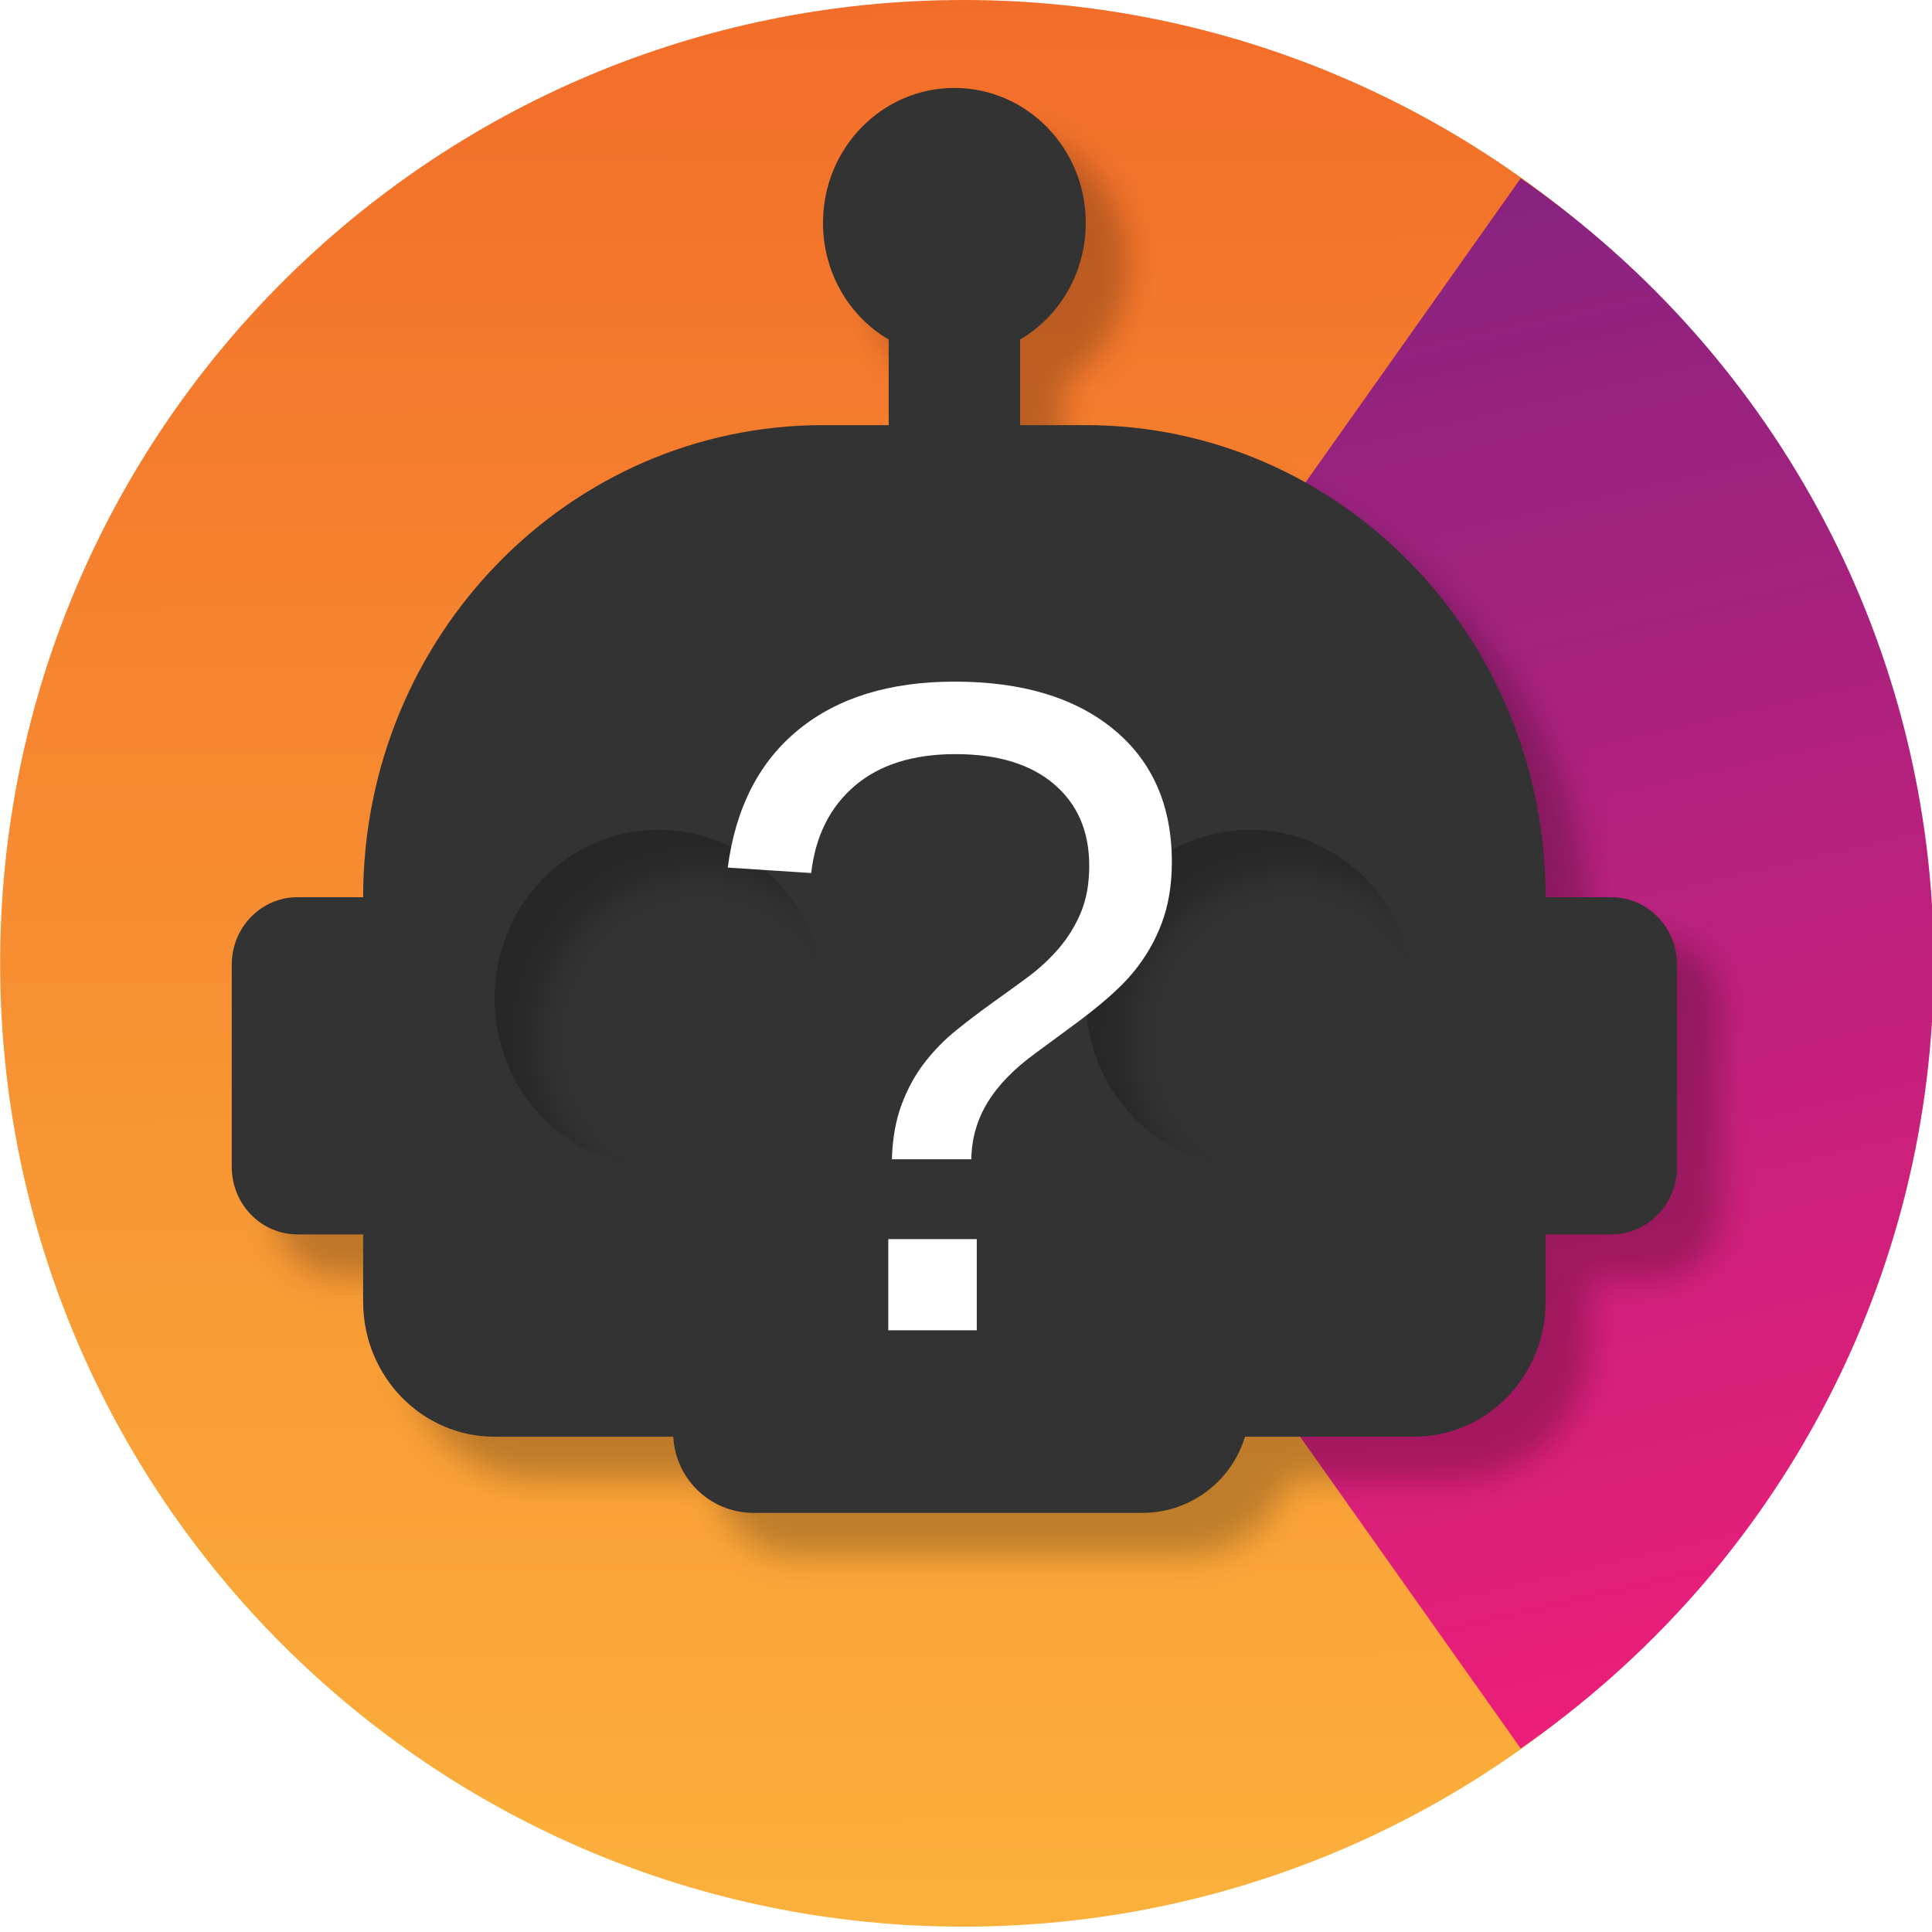
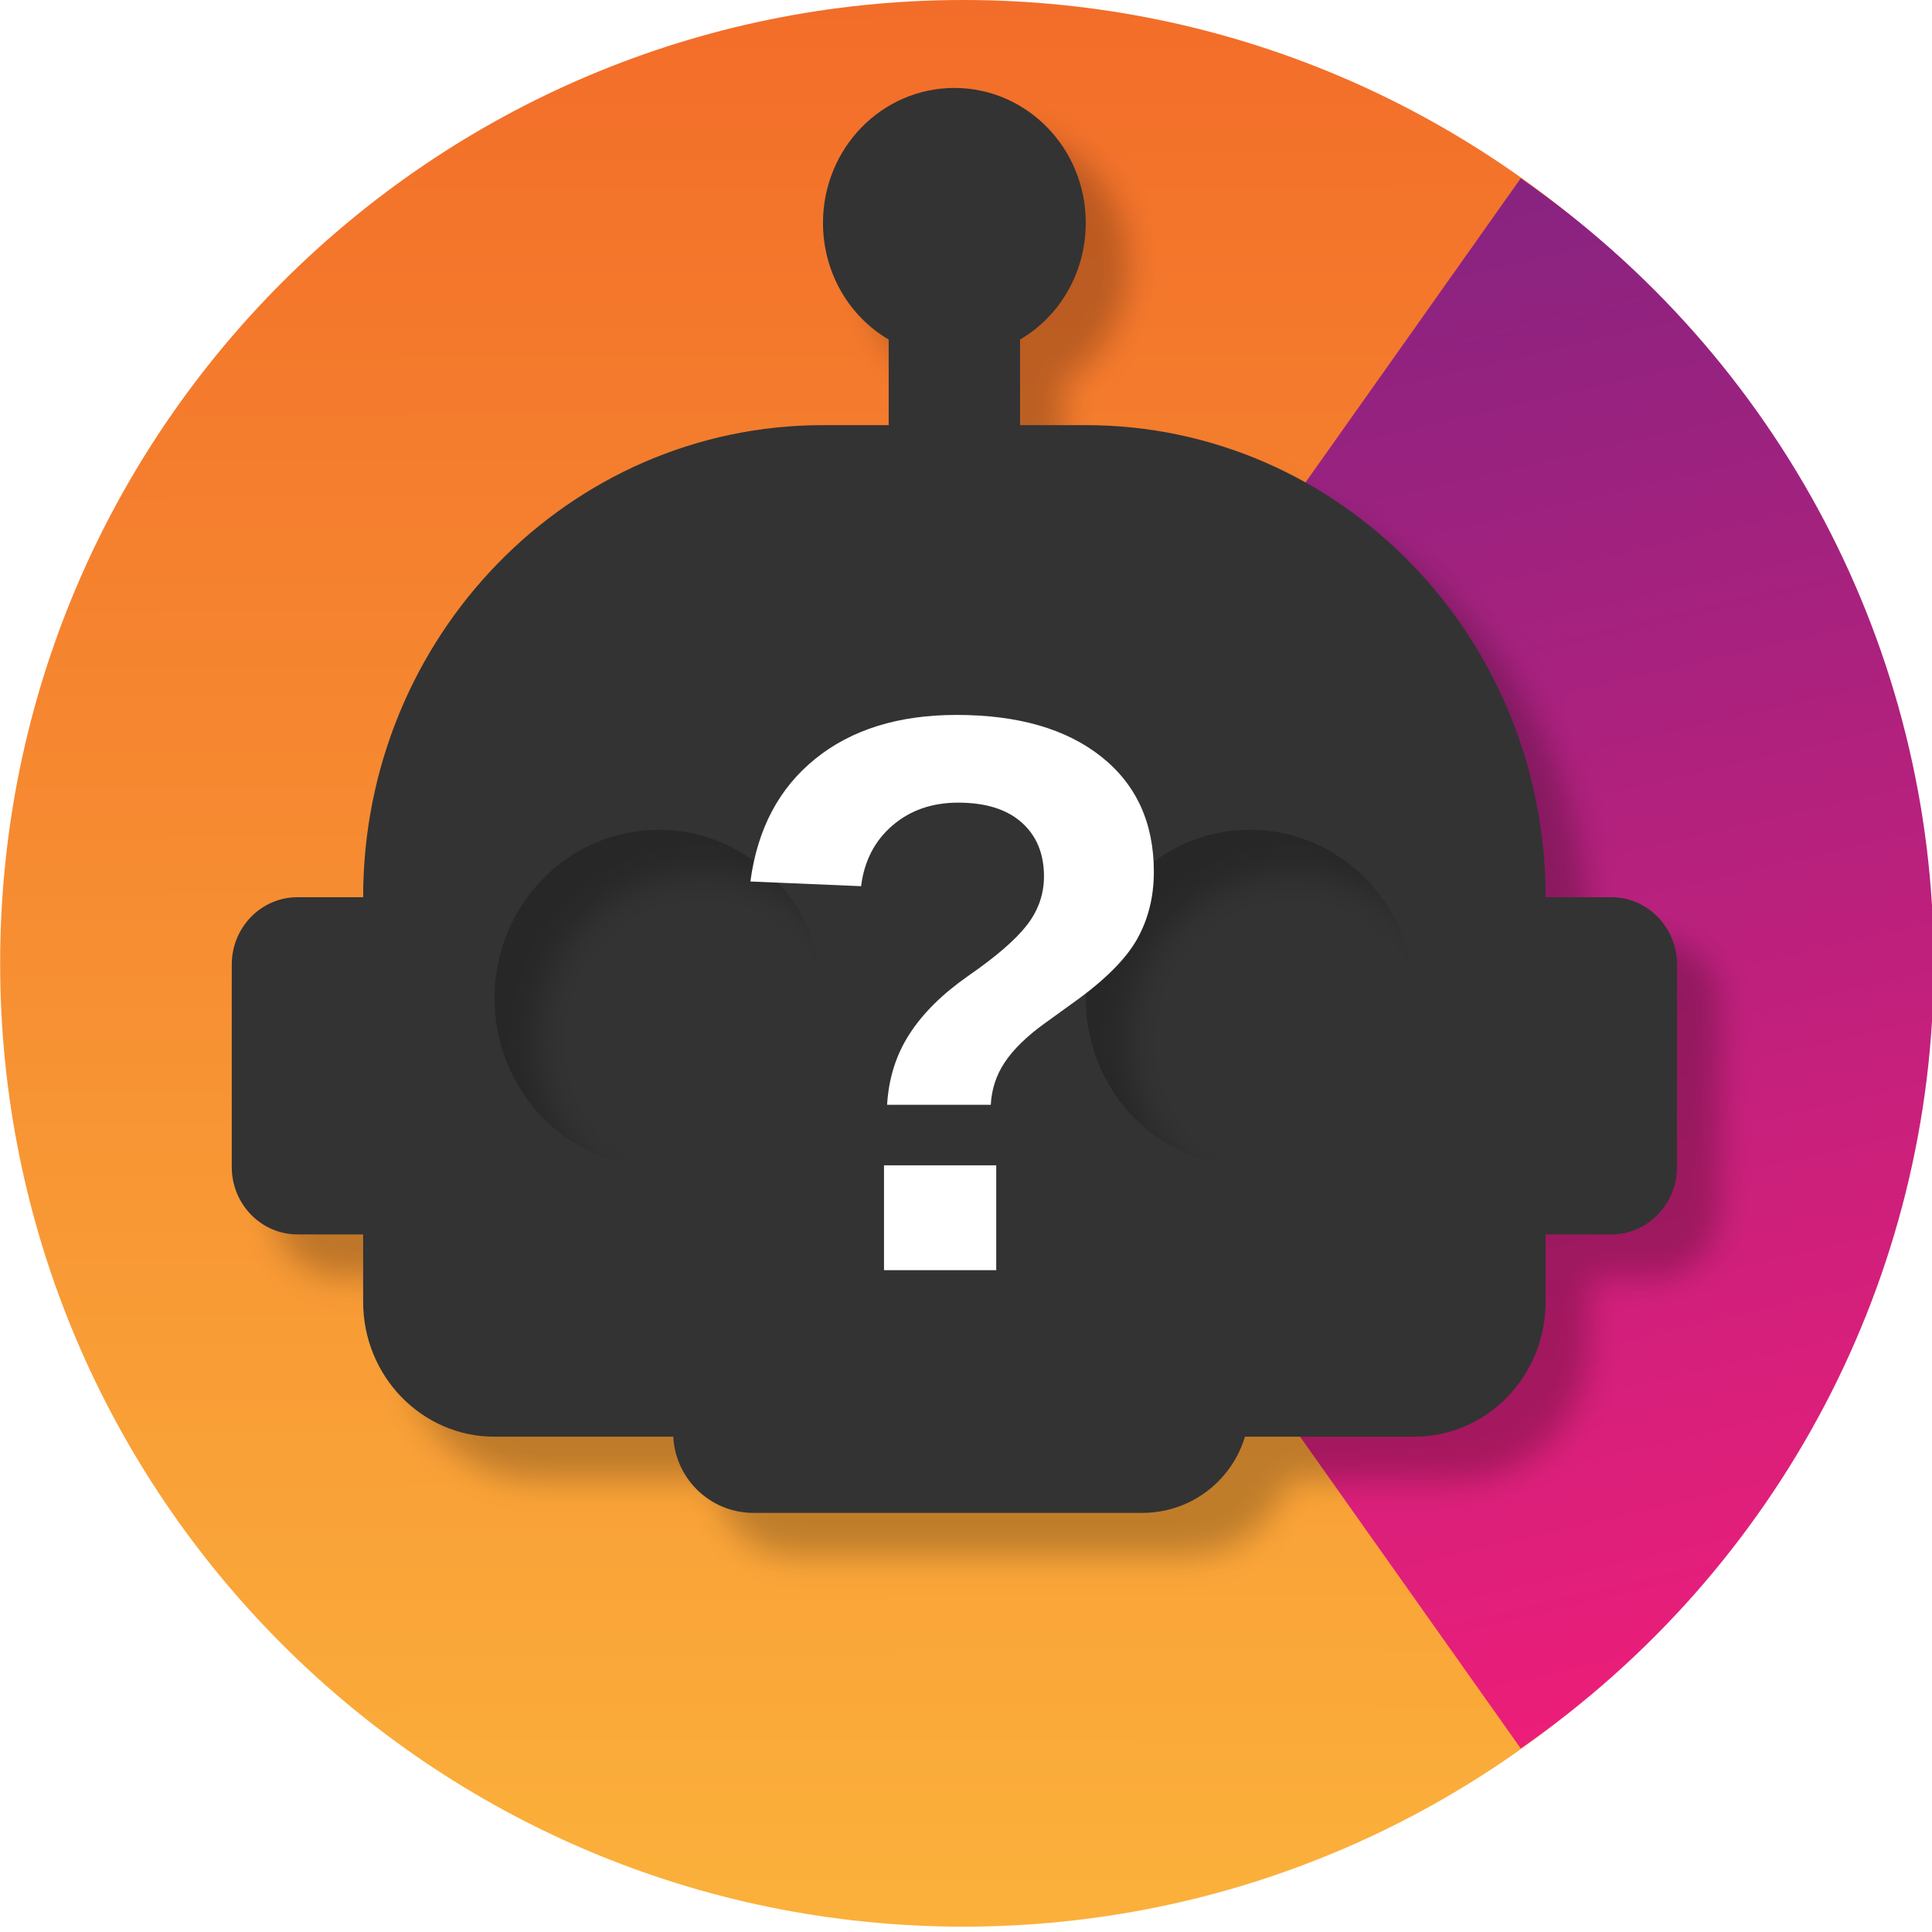
<svg xmlns="http://www.w3.org/2000/svg" xmlns:ns1="https://boxy-svg.com" xmlns:xlink="http://www.w3.org/1999/xlink" viewBox="0 0 361 361">
  <defs>
    <linearGradient id="b" ns1:pinned="true">
      <stop offset="0" stop-color="#fbb03b" />
      <stop offset="1" stop-color="#f05a24" />
    </linearGradient>
    <linearGradient id="a" ns1:pinned="true">
      <stop offset="0" stop-color="#5f2583" />
      <stop offset="1" stop-color="#ed1e79" />
    </linearGradient>
    <linearGradient id="d" x1="973.216" x2="973.216" y1="100.665" y2="388.077" gradientTransform="matrix(.97413 -.22842 .31045 1.35247 -95.3 85.515)" gradientUnits="userSpaceOnUse" xlink:href="#a" />
    <linearGradient id="c" x1="188.919" x2="188.919" y1="1.638" y2="361.638" gradientTransform="matrix(-1 .0016 -.00202 -1.25907 376.78 357.265)" gradientUnits="userSpaceOnUse" xlink:href="#b" />
    <filter id="drop-shadow-filter-1" color-interpolation-filters="sRGB" x="-50%" y="-50%" width="200%" height="200%" ns1:preset="drop-shadow 1 8 8 3 0.32 #0000005d">
      <feGaussianBlur in="SourceAlpha" stdDeviation="3" />
      <feOffset dx="8" dy="8" />
      <feComponentTransfer result="offsetblur">
        <feFuncA id="spread-ctrl" type="linear" slope="0.64" />
      </feComponentTransfer>
      <feFlood flood-color="#0000005d" />
      <feComposite in2="offsetblur" operator="in" />
      <feMerge>
        <feMergeNode />
        <feMergeNode in="SourceGraphic" />
      </feMerge>
    </filter>
  </defs>
  <g transform="translate(-69.987 -69.986)">
    <path fill="url(#c)" d="M8.919 181.638a180 180 0 1 0 360 0 180 180 0 1 0-360 0Zm80 0a100 100 0 0 1 200 0 100 100 0 0 1-200 0Z" transform="translate(61.094 68.348)" />
    <path fill="url(#d)" d="M958.327 100.665a175.433 175.433 0 0 1 0 287.412l-45.03-64.31a96.924 96.924 0 0 0 0-158.791Z" paint-order="stroke" transform="matrix(1.03173 0 0 1.0208 -634.597 .545)" />
    <circle cx="250" cy="250" r="100" style="fill: rgb(51, 51, 51);" />
  </g>
  <g transform="matrix(1, 0, 0, 1, -0.696474, -1.007341)" style="filter: url('#drop-shadow-filter-1');">
    <path style="stroke: rgb(0, 0, 0); fill: rgb(51, 51, 51); stroke-width: 0px;" d="M 141.482 217.444 H 219.17 A 15 15 0 0 1 234.17 232.444 V 263.693 A 20 20 0 0 1 214.17 283.693 H 141.482 A 15 15 0 0 1 126.482 268.693 V 232.444 A 15 15 0 0 1 141.482 217.444 Z" ns1:shape="rect 126.482 217.444 107.688 66.249 15 15 20 15 1@5179be3d" />
    <path d="M 179.024 17.441 C 192.582 17.441 203.574 28.724 203.574 42.644 C 203.574 51.968 198.665 60.158 191.3 64.442 L 191.3 80.445 L 203.574 80.445 C 251.029 80.445 289.5 119.937 289.5 168.653 L 301.773 168.653 C 308.552 168.653 314.049 174.294 314.049 181.252 L 314.049 219.056 C 314.049 226.016 308.552 231.658 301.773 231.658 L 289.5 231.658 L 289.5 244.259 C 289.5 258.176 278.507 269.461 264.95 269.461 L 93.1 269.461 C 79.54 269.461 68.551 258.176 68.551 244.259 L 68.551 231.658 L 56.275 231.658 C 49.495 231.658 44 226.016 44 219.056 L 44 181.252 C 44 174.294 49.495 168.653 56.275 168.653 L 68.551 168.653 C 68.551 119.937 107.02 80.445 154.475 80.445 L 166.749 80.445 L 166.749 64.442 C 159.384 60.158 154.475 51.968 154.475 42.644 C 154.475 28.724 165.465 17.441 179.024 17.441 M 123.788 156.051 C 106.839 156.051 93.1 170.155 93.1 187.554 C 93.1 204.952 106.839 219.056 123.788 219.056 C 140.735 219.056 154.475 204.952 154.475 187.554 C 154.475 170.155 140.735 156.051 123.788 156.051 M 234.261 156.051 C 217.313 156.051 203.574 170.155 203.574 187.554 C 203.574 204.952 217.313 219.056 234.261 219.056 C 251.211 219.056 264.95 204.952 264.95 187.554 C 264.95 170.155 251.211 156.051 234.261 156.051 Z" style="fill: rgb(51, 51, 51);" />
  </g>
-   <text style="fill: rgb(255, 255, 255); font-family: Arial, sans-serif; font-size: 173.6px; white-space: pre;" x="128.857" y="248.567">?</text>
+   <text style="fill: rgb(255, 255, 255); font-family: Arial, sans-serif; font-size: 148.6px; font-weight: 700; white-space: pre;" x="133.397" y="237.334">?</text>
</svg>
